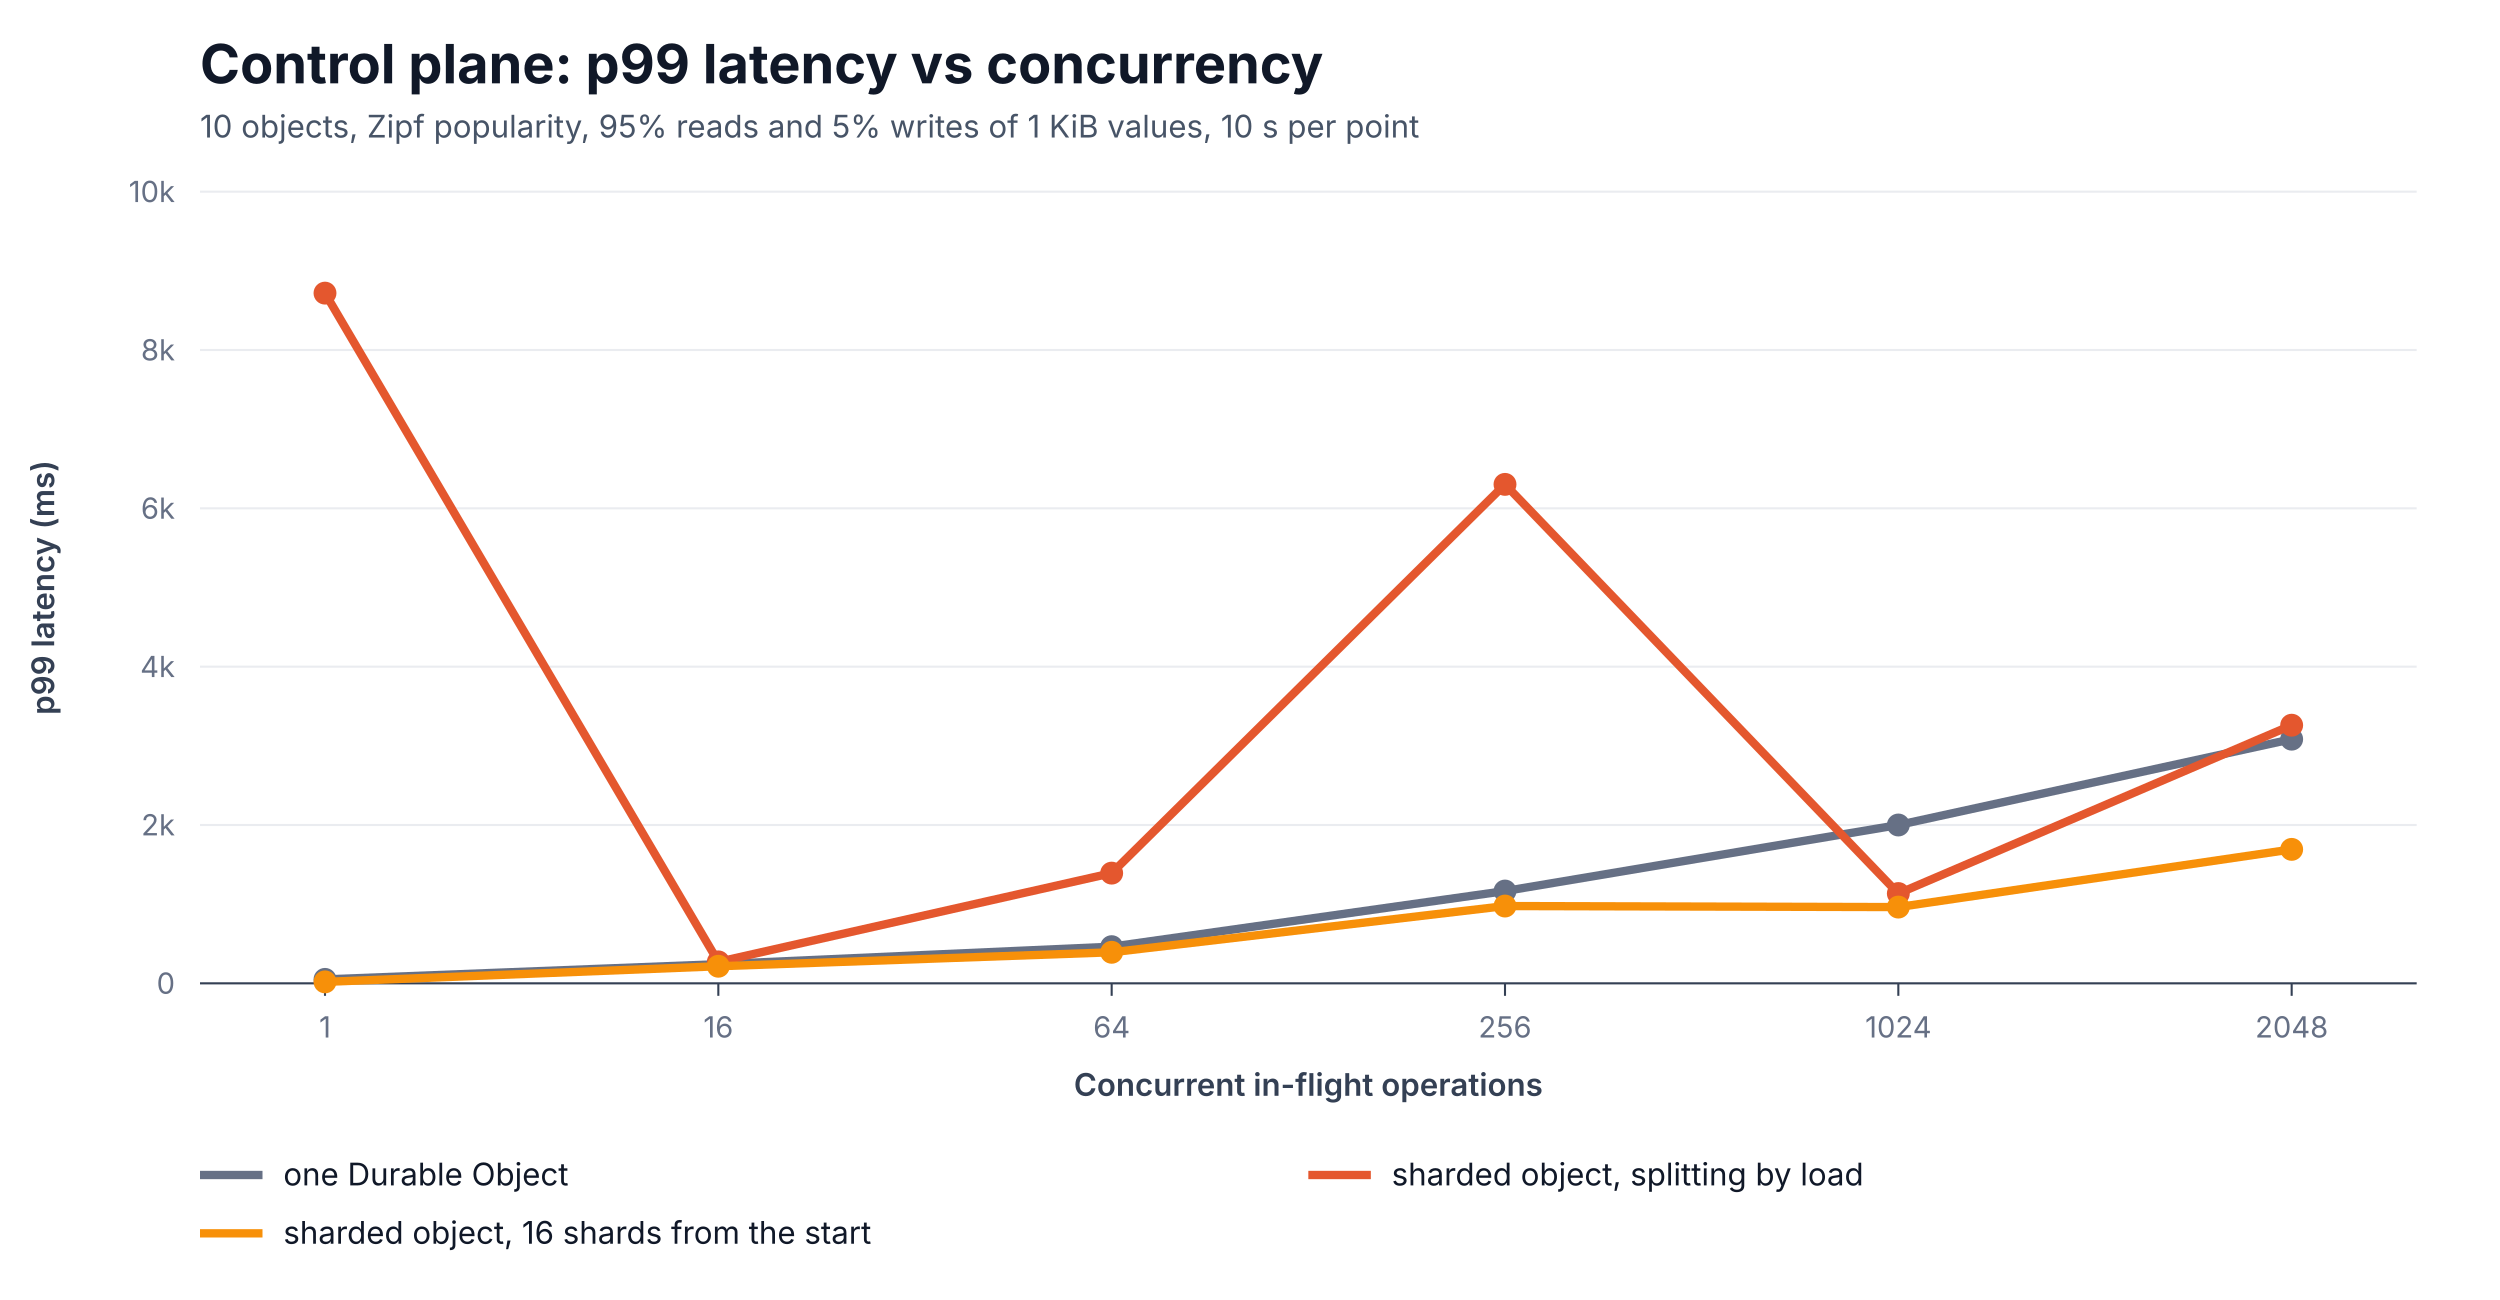
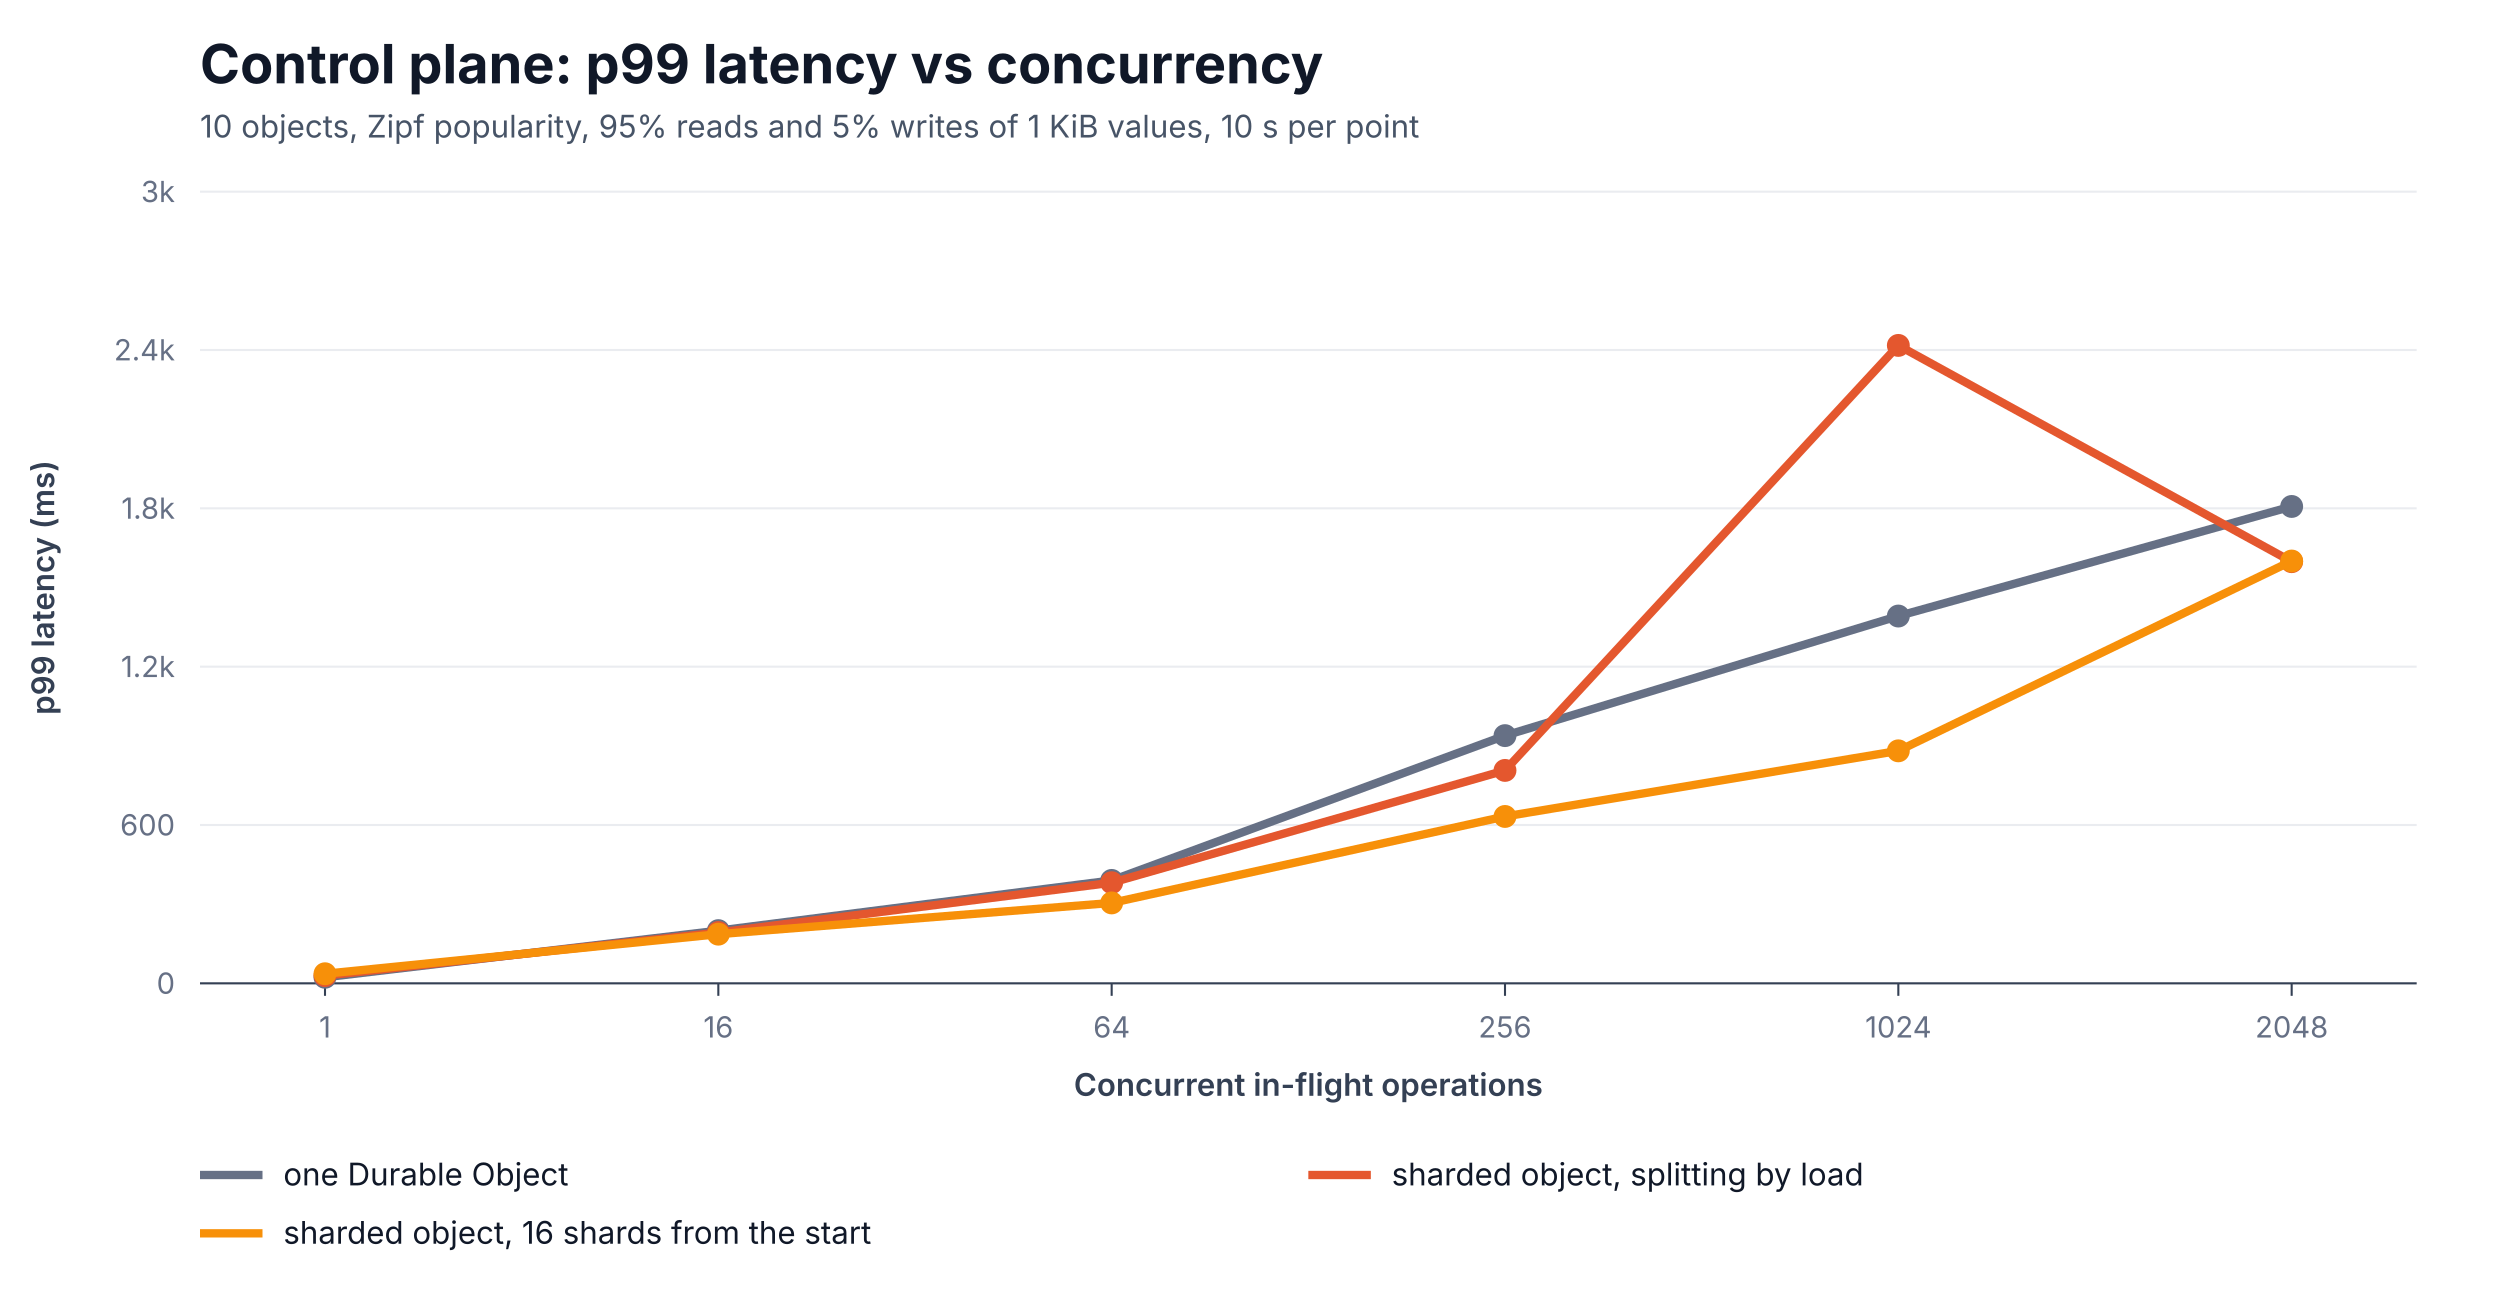
<svg xmlns="http://www.w3.org/2000/svg" width="1200" height="624" viewBox="0 0 1200 624">
  <style>text{font-family:Inter,ui-sans-serif,system-ui,-apple-system,sans-serif;fill:#101828}.title{font-size:26px;font-weight:700}.sub{font-size:15px;fill:#475467}.tick{font-size:14px;fill:#667085}.label{font-size:15px;font-weight:600;fill:#344054}.legend{font-size:15px}.grid{stroke:#eaecf0}.axisline{stroke:#344054}</style>
  <rect width="1200" height="624" fill="#fff" />
  <text x="96" y="40" class="title">Control plane: p99 latency vs concurrency</text>
  <text x="96" y="66" class="sub">10 objects, Zipf popularity, 95% reads and 5% writes of 1 KiB values, 10 s per point</text>
  <line x1="96" x2="1160" y1="472" y2="472" class="grid" />
  <text x="84" y="477" text-anchor="end" class="tick">0</text>
  <line x1="96" x2="1160" y1="396" y2="396" class="grid" />
-   <text x="84" y="401" text-anchor="end" class="tick">2k</text>
+   <text x="84" y="401" text-anchor="end" class="tick">600</text>
  <line x1="96" x2="1160" y1="320" y2="320" class="grid" />
-   <text x="84" y="325" text-anchor="end" class="tick">4k</text>
+   <text x="84" y="325" text-anchor="end" class="tick">1.2k</text>
  <line x1="96" x2="1160" y1="244" y2="244" class="grid" />
-   <text x="84" y="249" text-anchor="end" class="tick">6k</text>
+   <text x="84" y="249" text-anchor="end" class="tick">1.8k</text>
  <line x1="96" x2="1160" y1="168" y2="168" class="grid" />
-   <text x="84" y="173" text-anchor="end" class="tick">8k</text>
+   <text x="84" y="173" text-anchor="end" class="tick">2.4k</text>
  <line x1="96" x2="1160" y1="92" y2="92" class="grid" />
-   <text x="84" y="97" text-anchor="end" class="tick">10k</text>
+   <text x="84" y="97" text-anchor="end" class="tick">3k</text>
  <line x1="96" x2="1160" y1="472" y2="472" class="axisline" />
  <line x1="156" x2="156" y1="472" y2="478" class="axisline" />
  <text x="156" y="498" text-anchor="middle" class="tick">1</text>
  <line x1="344.8" x2="344.8" y1="472" y2="478" class="axisline" />
  <text x="344.8" y="498" text-anchor="middle" class="tick">16</text>
  <line x1="533.6" x2="533.6" y1="472" y2="478" class="axisline" />
  <text x="533.6" y="498" text-anchor="middle" class="tick">64</text>
  <line x1="722.4" x2="722.4" y1="472" y2="478" class="axisline" />
  <text x="722.4" y="498" text-anchor="middle" class="tick">256</text>
  <line x1="911.2" x2="911.2" y1="472" y2="478" class="axisline" />
  <text x="911.2" y="498" text-anchor="middle" class="tick">1024</text>
  <line x1="1100" x2="1100" y1="472" y2="478" class="axisline" />
  <text x="1100" y="498" text-anchor="middle" class="tick">2048</text>
-   <polyline points="156.0,470.1 344.8,462.8 533.6,454.4 722.4,427.7 911.2,396.0 1100.0,354.8" fill="none" stroke="#667085" stroke-width="4" stroke-linejoin="round" />
-   <circle cx="156.0" cy="470.1" r="5.5" fill="#667085" />
-   <circle cx="344.8" cy="462.8" r="5.5" fill="#667085" />
-   <circle cx="533.6" cy="454.4" r="5.5" fill="#667085" />
-   <circle cx="722.4" cy="427.7" r="5.5" fill="#667085" />
-   <circle cx="911.2" cy="396.0" r="5.5" fill="#667085" />
-   <circle cx="1100.0" cy="354.8" r="5.5" fill="#667085" />
-   <polyline points="156.0,140.7 344.8,461.7 533.6,419.1 722.4,232.5 911.2,428.9 1100.0,348.1" fill="none" stroke="#e4572e" stroke-width="4" stroke-linejoin="round" />
-   <circle cx="156.0" cy="140.7" r="5.5" fill="#e4572e" />
-   <circle cx="344.8" cy="461.7" r="5.5" fill="#e4572e" />
-   <circle cx="533.6" cy="419.1" r="5.5" fill="#e4572e" />
-   <circle cx="722.4" cy="232.5" r="5.5" fill="#e4572e" />
-   <circle cx="911.2" cy="428.9" r="5.5" fill="#e4572e" />
-   <circle cx="1100.0" cy="348.1" r="5.5" fill="#e4572e" />
-   <polyline points="156.0,471.3 344.8,463.8 533.6,457.1 722.4,434.9 911.2,435.4 1100.0,407.7" fill="none" stroke="#f79009" stroke-width="4" stroke-linejoin="round" />
-   <circle cx="156.0" cy="471.3" r="5.5" fill="#f79009" />
-   <circle cx="344.8" cy="463.8" r="5.5" fill="#f79009" />
-   <circle cx="533.6" cy="457.1" r="5.5" fill="#f79009" />
-   <circle cx="722.4" cy="434.9" r="5.5" fill="#f79009" />
-   <circle cx="911.2" cy="435.4" r="5.5" fill="#f79009" />
-   <circle cx="1100.0" cy="407.7" r="5.5" fill="#f79009" />
+   <polyline points="156.0,469.1 344.8,446.7 533.6,422.6 722.4,353.1 911.2,295.7 1100.0,243.1" fill="none" stroke="#667085" stroke-width="4" stroke-linejoin="round" />
+   <circle cx="156.0" cy="469.1" r="5.5" fill="#667085" />
+   <circle cx="344.8" cy="446.7" r="5.5" fill="#667085" />
+   <circle cx="533.6" cy="422.6" r="5.5" fill="#667085" />
+   <circle cx="722.4" cy="353.1" r="5.5" fill="#667085" />
+   <circle cx="911.2" cy="295.7" r="5.5" fill="#667085" />
+   <circle cx="1100.0" cy="243.1" r="5.5" fill="#667085" />
+   <polyline points="156.0,468.3 344.8,447.6 533.6,423.7 722.4,369.8 911.2,165.8 1100.0,269.6" fill="none" stroke="#e4572e" stroke-width="4" stroke-linejoin="round" />
+   <circle cx="156.0" cy="468.3" r="5.5" fill="#e4572e" />
+   <circle cx="344.8" cy="447.6" r="5.5" fill="#e4572e" />
+   <circle cx="533.6" cy="423.7" r="5.5" fill="#e4572e" />
+   <circle cx="722.4" cy="369.8" r="5.5" fill="#e4572e" />
+   <circle cx="911.2" cy="165.8" r="5.5" fill="#e4572e" />
+   <circle cx="1100.0" cy="269.6" r="5.5" fill="#e4572e" />
+   <polyline points="156.0,467.4 344.8,448.4 533.6,433.4 722.4,391.9 911.2,360.4 1100.0,269.3" fill="none" stroke="#f79009" stroke-width="4" stroke-linejoin="round" />
+   <circle cx="156.0" cy="467.4" r="5.5" fill="#f79009" />
+   <circle cx="344.8" cy="448.4" r="5.5" fill="#f79009" />
+   <circle cx="533.6" cy="433.4" r="5.5" fill="#f79009" />
+   <circle cx="722.4" cy="391.9" r="5.5" fill="#f79009" />
+   <circle cx="911.2" cy="360.4" r="5.5" fill="#f79009" />
+   <circle cx="1100.0" cy="269.3" r="5.5" fill="#f79009" />
  <text x="628" y="526" text-anchor="middle" class="label">Concurrent in-flight operations</text>
  <text transform="translate(26,282) rotate(-90)" text-anchor="middle" class="label">p99 latency (ms)</text>
  <g transform="translate(96,564)">
    <line x1="0" x2="30" y1="0" y2="0" stroke="#667085" stroke-width="4" />
    <text x="40" y="5" class="legend">one Durable Object</text>
  </g>
  <g transform="translate(628,564)">
    <line x1="0" x2="30" y1="0" y2="0" stroke="#e4572e" stroke-width="4" />
    <text x="40" y="5" class="legend">sharded object, splitting by load</text>
  </g>
  <g transform="translate(96,592)">
    <line x1="0" x2="30" y1="0" y2="0" stroke="#f79009" stroke-width="4" />
    <text x="40" y="5" class="legend">sharded object, 16 shards from the start</text>
  </g>
</svg>
